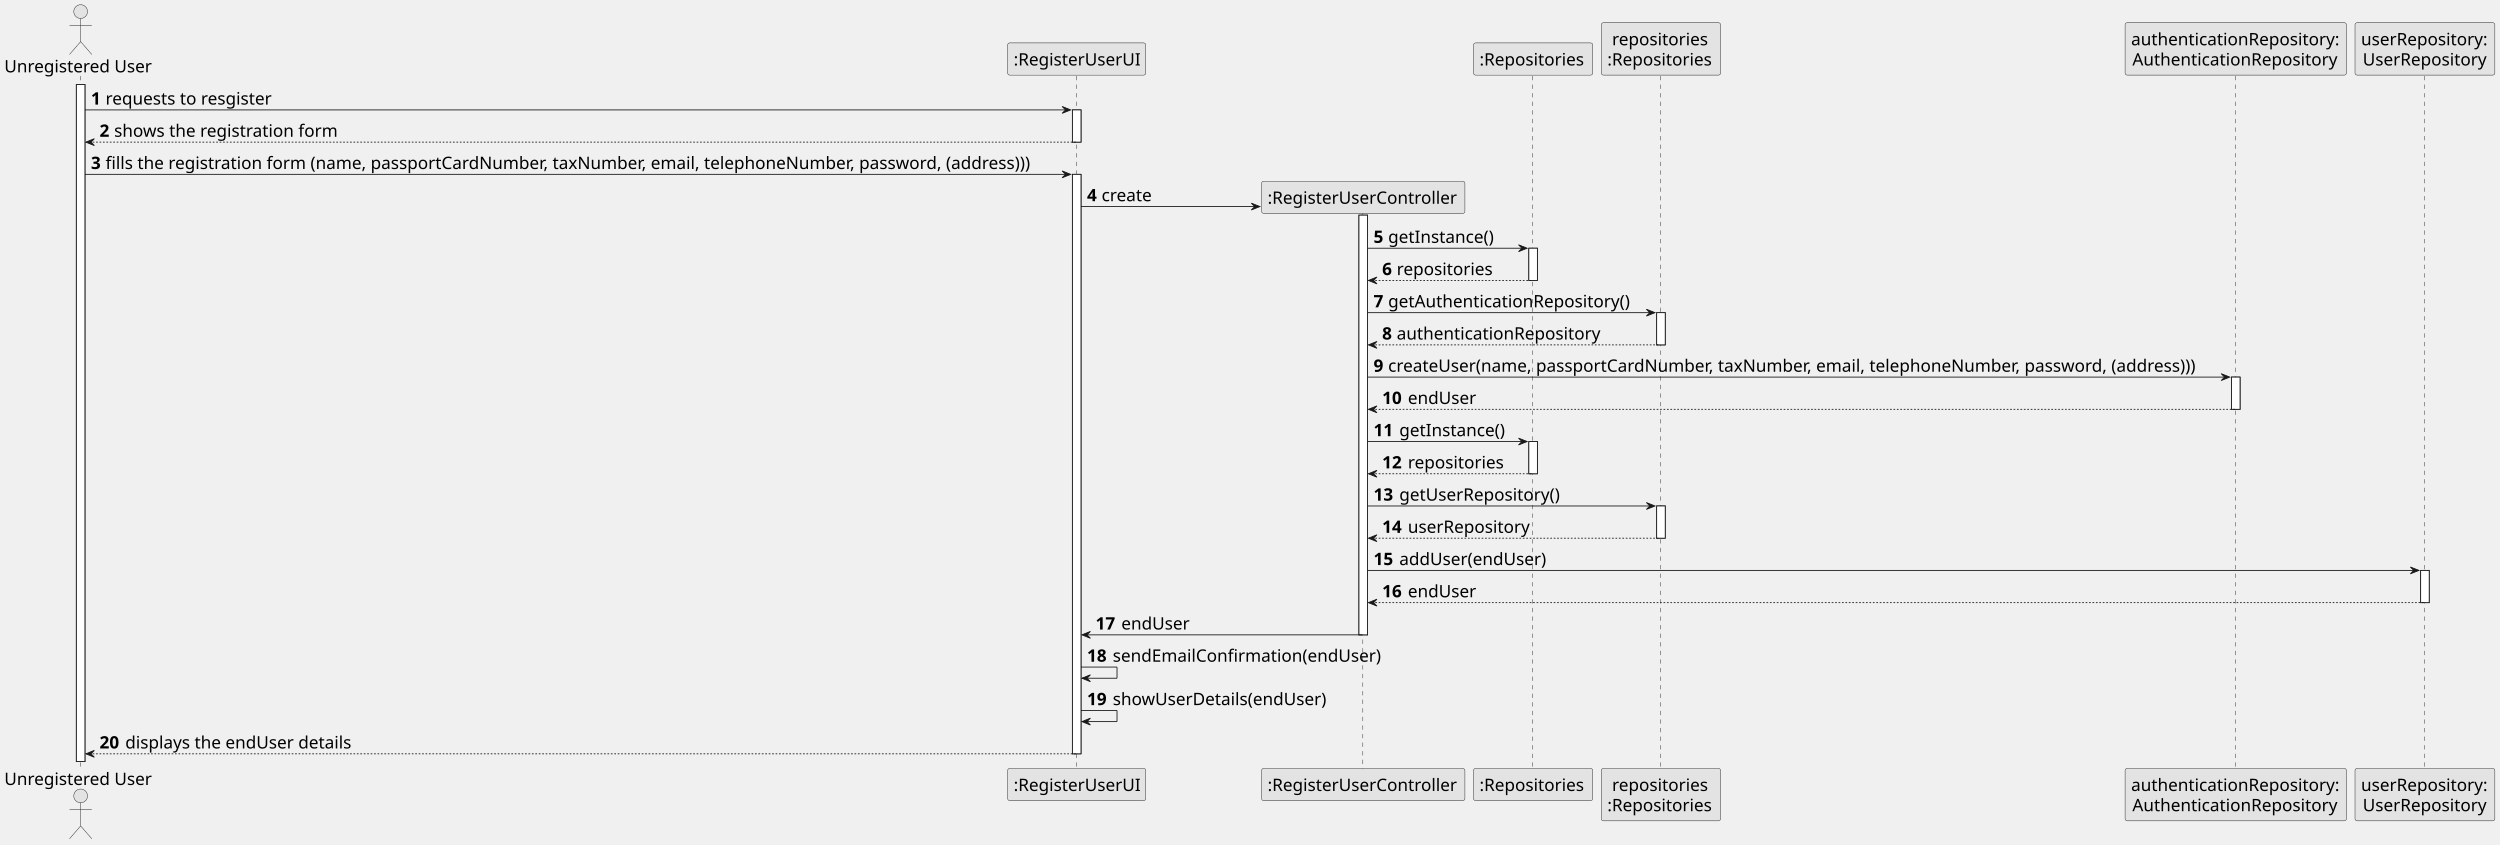
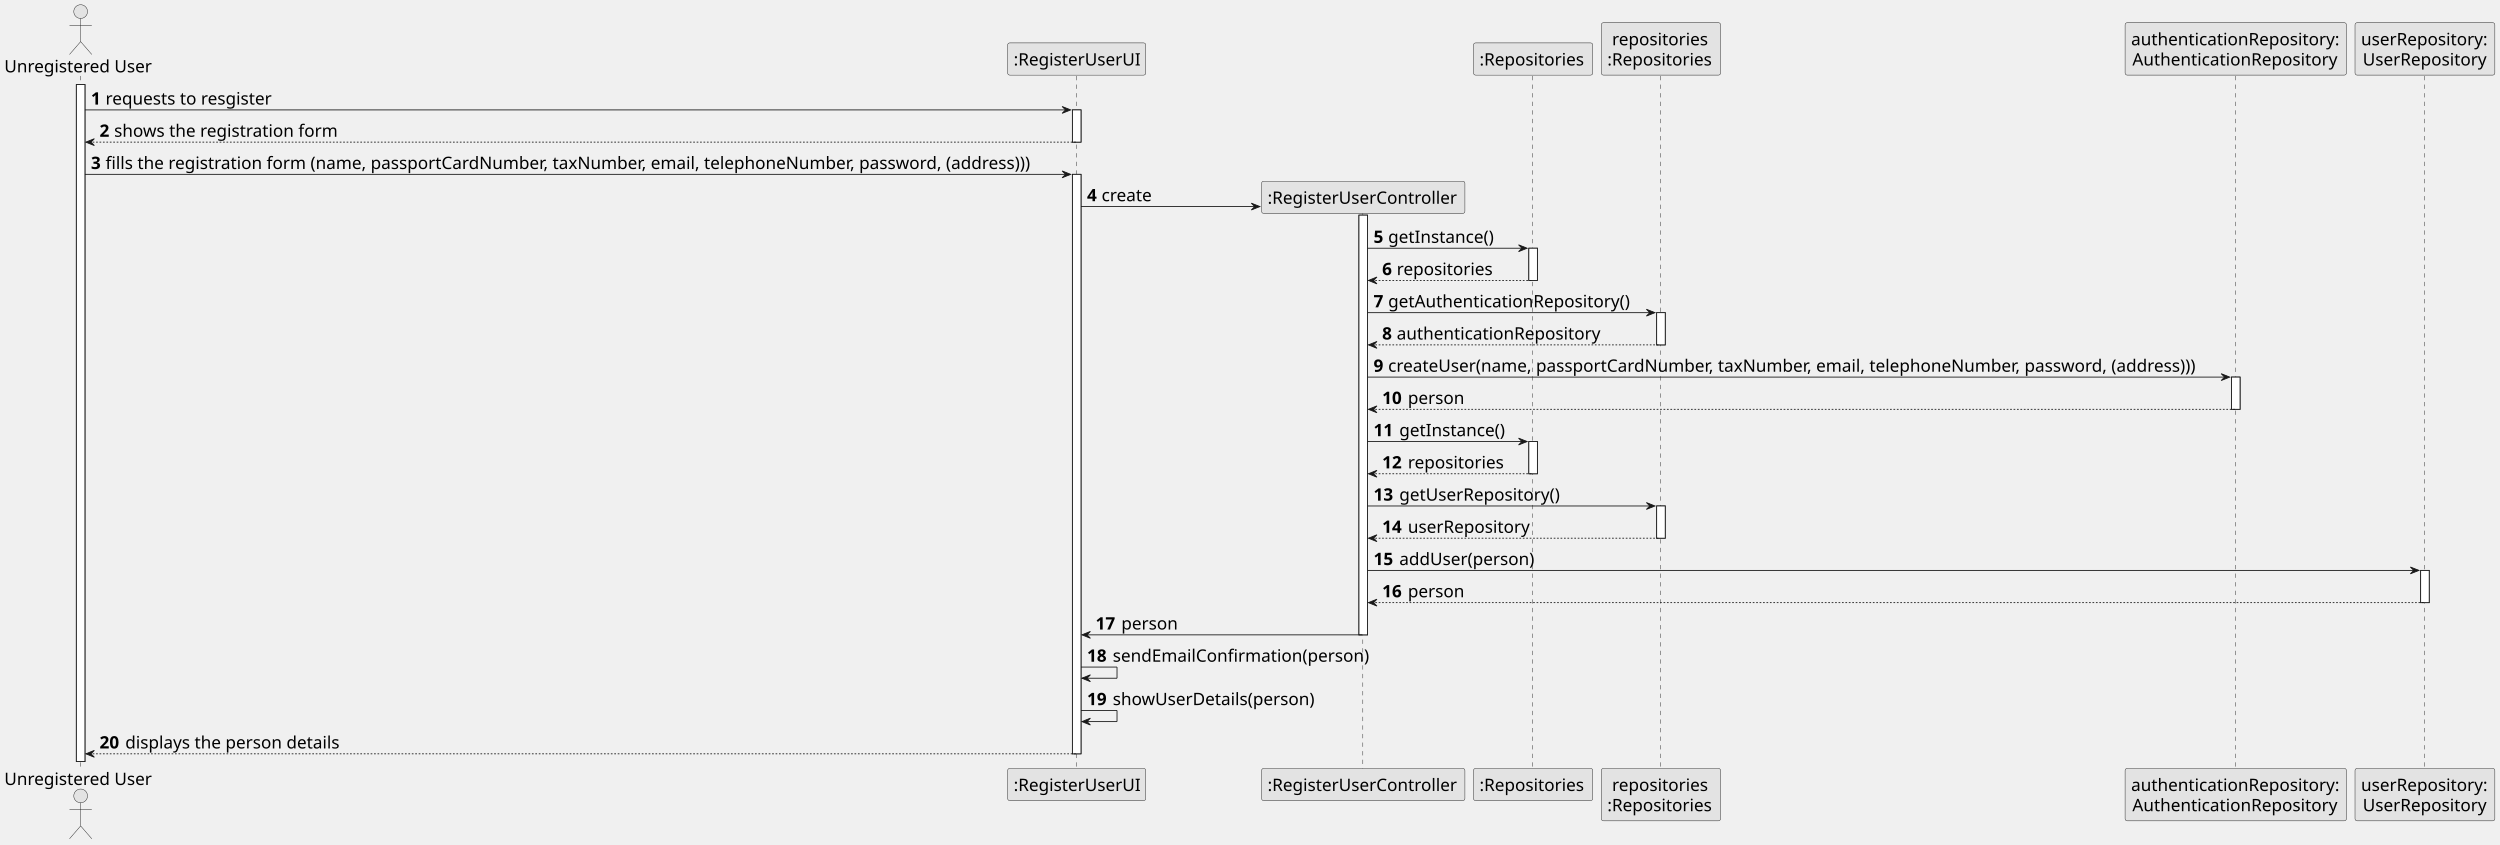
<svg xmlns="http://www.w3.org/2000/svg" contentStyleType="text/css" height="984px" preserveAspectRatio="none" style="width:2914px;height:984px;background:#FFFFFF;" version="1.1" viewBox="0 0 2914 984" width="2914px" zoomAndPan="magnify">
  <defs />
  <g>
    <rect fill="#FFFFFF" height="789.094" style="stroke:#181818;stroke-width:1.0;" width="10" x="89" y="98.555" />
    <rect fill="#FFFFFF" height="37.555" style="stroke:#181818;stroke-width:1.0;" width="10" x="1250" y="128.109" />
    <rect fill="#FFFFFF" height="675.43" style="stroke:#181818;stroke-width:1.0;" width="10" x="1250" y="203.219" />
    <rect fill="#FFFFFF" height="489.211" style="stroke:#181818;stroke-width:1.0;" width="10" x="1584" y="250.773" />
    <rect fill="#FFFFFF" height="37.555" style="stroke:#181818;stroke-width:1.0;" width="10" x="1782" y="289.328" />
    <rect fill="#FFFFFF" height="37.555" style="stroke:#181818;stroke-width:1.0;" width="10" x="1782" y="514.656" />
    <rect fill="#FFFFFF" height="37.555" style="stroke:#181818;stroke-width:1.0;" width="10" x="1931" y="364.438" />
    <rect fill="#FFFFFF" height="37.555" style="stroke:#181818;stroke-width:1.0;" width="10" x="1931" y="589.766" />
    <rect fill="#FFFFFF" height="37.555" style="stroke:#181818;stroke-width:1.0;" width="10" x="2601" y="439.547" />
    <rect fill="#FFFFFF" height="37.555" style="stroke:#181818;stroke-width:1.0;" width="10" x="2821.5" y="664.875" />
    <line style="stroke:#181818;stroke-width:0.5;stroke-dasharray:5.0,5.0;" x1="94" x2="94" y1="88.555" y2="896.648" />
    <line style="stroke:#181818;stroke-width:0.5;stroke-dasharray:5.0,5.0;" x1="1254.5" x2="1254.5" y1="88.555" y2="896.648" />
    <line style="stroke:#181818;stroke-width:0.5;stroke-dasharray:5.0,5.0;" x1="1588.5" x2="1588.5" y1="245.496" y2="896.648" />
    <line style="stroke:#181818;stroke-width:0.5;stroke-dasharray:5.0,5.0;" x1="1786.5" x2="1786.5" y1="88.555" y2="896.648" />
    <line style="stroke:#181818;stroke-width:0.5;stroke-dasharray:5.0,5.0;" x1="1935.5" x2="1935.5" y1="88.555" y2="896.648" />
    <line style="stroke:#181818;stroke-width:0.5;stroke-dasharray:5.0,5.0;" x1="2606" x2="2606" y1="88.555" y2="896.648" />
    <line style="stroke:#181818;stroke-width:0.5;stroke-dasharray:5.0,5.0;" x1="2826" x2="2826" y1="88.555" y2="896.648" />
    <text fill="#000000" font-family="sans-serif" font-size="20" lengthAdjust="spacing" textLength="172" x="5" y="84.336">Unregistered User</text>
    <ellipse cx="94" cy="13.5" fill="#E3E3E3" rx="8" ry="8" style="stroke:#181818;stroke-width:0.5;" />
    <path d="M94,21.5 L94,48.5 M81,29.5 L107,29.5 M94,48.5 L81,63.5 M94,48.5 L107,63.5 " fill="none" style="stroke:#181818;stroke-width:0.5;" />
    <text fill="#000000" font-family="sans-serif" font-size="20" lengthAdjust="spacing" textLength="172" x="5" y="914.984">Unregistered User</text>
    <ellipse cx="94" cy="927.703" fill="#E3E3E3" rx="8" ry="8" style="stroke:#181818;stroke-width:0.5;" />
    <path d="M94,935.703 L94,962.703 M81,943.703 L107,943.703 M94,962.703 L81,977.703 M94,962.703 L107,977.703 " fill="none" style="stroke:#181818;stroke-width:0.5;" />
    <rect fill="#E3E3E3" height="37.555" rx="2.5" ry="2.5" style="stroke:#181818;stroke-width:0.5;" width="161" x="1174.5" y="50" />
    <text fill="#000000" font-family="sans-serif" font-size="20" lengthAdjust="spacing" textLength="147" x="1181.5" y="76.336">:RegisterUserUI</text>
    <rect fill="#E3E3E3" height="37.555" rx="2.5" ry="2.5" style="stroke:#181818;stroke-width:0.5;" width="161" x="1174.5" y="895.648" />
    <text fill="#000000" font-family="sans-serif" font-size="20" lengthAdjust="spacing" textLength="147" x="1181.5" y="921.984">:RegisterUserUI</text>
    <rect fill="#E3E3E3" height="37.555" rx="2.5" ry="2.5" style="stroke:#181818;stroke-width:0.5;" width="237" x="1470.5" y="895.648" />
    <text fill="#000000" font-family="sans-serif" font-size="20" lengthAdjust="spacing" textLength="223" x="1477.5" y="921.984">:RegisterUserController</text>
    <rect fill="#E3E3E3" height="37.555" rx="2.5" ry="2.5" style="stroke:#181818;stroke-width:0.5;" width="139" x="1717.5" y="50" />
    <text fill="#000000" font-family="sans-serif" font-size="20" lengthAdjust="spacing" textLength="125" x="1724.5" y="76.336">:Repositories</text>
    <rect fill="#E3E3E3" height="37.555" rx="2.5" ry="2.5" style="stroke:#181818;stroke-width:0.5;" width="139" x="1717.5" y="895.648" />
    <text fill="#000000" font-family="sans-serif" font-size="20" lengthAdjust="spacing" textLength="125" x="1724.5" y="921.984">:Repositories</text>
    <rect fill="#E3E3E3" height="61.109" rx="2.5" ry="2.5" style="stroke:#181818;stroke-width:0.5;" width="139" x="1866.5" y="26.445" />
    <text fill="#000000" font-family="sans-serif" font-size="20" lengthAdjust="spacing" textLength="114" x="1879" y="52.781">repositories</text>
    <text fill="#000000" font-family="sans-serif" font-size="20" lengthAdjust="spacing" textLength="125" x="1873.5" y="76.336">:Repositories</text>
    <rect fill="#E3E3E3" height="61.109" rx="2.5" ry="2.5" style="stroke:#181818;stroke-width:0.5;" width="139" x="1866.5" y="895.648" />
    <text fill="#000000" font-family="sans-serif" font-size="20" lengthAdjust="spacing" textLength="114" x="1879" y="921.984">repositories</text>
    <text fill="#000000" font-family="sans-serif" font-size="20" lengthAdjust="spacing" textLength="125" x="1873.5" y="945.539">:Repositories</text>
    <rect fill="#E3E3E3" height="61.109" rx="2.5" ry="2.5" style="stroke:#181818;stroke-width:0.5;" width="258" x="2477" y="26.445" />
    <text fill="#000000" font-family="sans-serif" font-size="20" lengthAdjust="spacing" textLength="244" x="2484" y="52.781">authenticationRepository:</text>
    <text fill="#000000" font-family="sans-serif" font-size="20" lengthAdjust="spacing" textLength="241" x="2485.5" y="76.336">AuthenticationRepository</text>
    <rect fill="#E3E3E3" height="61.109" rx="2.5" ry="2.5" style="stroke:#181818;stroke-width:0.5;" width="258" x="2477" y="895.648" />
    <text fill="#000000" font-family="sans-serif" font-size="20" lengthAdjust="spacing" textLength="244" x="2484" y="921.984">authenticationRepository:</text>
    <text fill="#000000" font-family="sans-serif" font-size="20" lengthAdjust="spacing" textLength="241" x="2485.5" y="945.539">AuthenticationRepository</text>
    <rect fill="#E3E3E3" height="61.109" rx="2.5" ry="2.5" style="stroke:#181818;stroke-width:0.5;" width="163" x="2745" y="26.445" />
    <text fill="#000000" font-family="sans-serif" font-size="20" lengthAdjust="spacing" textLength="149" x="2752" y="52.781">userRepository:</text>
    <text fill="#000000" font-family="sans-serif" font-size="20" lengthAdjust="spacing" textLength="145" x="2754" y="76.336">UserRepository</text>
    <rect fill="#E3E3E3" height="61.109" rx="2.5" ry="2.5" style="stroke:#181818;stroke-width:0.5;" width="163" x="2745" y="895.648" />
    <text fill="#000000" font-family="sans-serif" font-size="20" lengthAdjust="spacing" textLength="149" x="2752" y="921.984">userRepository:</text>
    <text fill="#000000" font-family="sans-serif" font-size="20" lengthAdjust="spacing" textLength="145" x="2754" y="945.539">UserRepository</text>
    <rect fill="#FFFFFF" height="789.094" style="stroke:#181818;stroke-width:1.0;" width="10" x="89" y="98.555" />
    <rect fill="#FFFFFF" height="37.555" style="stroke:#181818;stroke-width:1.0;" width="10" x="1250" y="128.109" />
    <rect fill="#FFFFFF" height="675.43" style="stroke:#181818;stroke-width:1.0;" width="10" x="1250" y="203.219" />
    <rect fill="#FFFFFF" height="489.211" style="stroke:#181818;stroke-width:1.0;" width="10" x="1584" y="250.773" />
    <rect fill="#FFFFFF" height="37.555" style="stroke:#181818;stroke-width:1.0;" width="10" x="1782" y="289.328" />
    <rect fill="#FFFFFF" height="37.555" style="stroke:#181818;stroke-width:1.0;" width="10" x="1782" y="514.656" />
    <rect fill="#FFFFFF" height="37.555" style="stroke:#181818;stroke-width:1.0;" width="10" x="1931" y="364.438" />
    <rect fill="#FFFFFF" height="37.555" style="stroke:#181818;stroke-width:1.0;" width="10" x="1931" y="589.766" />
    <rect fill="#FFFFFF" height="37.555" style="stroke:#181818;stroke-width:1.0;" width="10" x="2601" y="439.547" />
    <rect fill="#FFFFFF" height="37.555" style="stroke:#181818;stroke-width:1.0;" width="10" x="2821.5" y="664.875" />
    <polygon fill="#181818" points="1238,124.109,1248,128.109,1238,132.109,1242,128.109" style="stroke:#181818;stroke-width:1.0;" />
    <line style="stroke:#181818;stroke-width:1.0;" x1="99" x2="1244" y1="128.109" y2="128.109" />
    <text fill="#000000" font-family="sans-serif" font-size="20" font-weight="bold" lengthAdjust="spacing" textLength="13" x="106" y="121.891">1</text>
    <text fill="#000000" font-family="sans-serif" font-size="20" lengthAdjust="spacing" textLength="196" x="123" y="121.891">requests to resgister</text>
    <polygon fill="#181818" points="110,161.664,100,165.664,110,169.664,106,165.664" style="stroke:#181818;stroke-width:1.0;" />
    <line style="stroke:#181818;stroke-width:1.0;stroke-dasharray:2.0,2.0;" x1="104" x2="1254" y1="165.664" y2="165.664" />
    <text fill="#000000" font-family="sans-serif" font-size="20" font-weight="bold" lengthAdjust="spacing" textLength="13" x="116" y="159.445">2</text>
    <text fill="#000000" font-family="sans-serif" font-size="20" lengthAdjust="spacing" textLength="263" x="133" y="159.445">shows the registration form</text>
    <polygon fill="#181818" points="1238,199.219,1248,203.219,1238,207.219,1242,203.219" style="stroke:#181818;stroke-width:1.0;" />
    <line style="stroke:#181818;stroke-width:1.0;" x1="99" x2="1244" y1="203.219" y2="203.219" />
    <text fill="#000000" font-family="sans-serif" font-size="20" font-weight="bold" lengthAdjust="spacing" textLength="13" x="106" y="197">3</text>
    <text fill="#000000" font-family="sans-serif" font-size="20" lengthAdjust="spacing" textLength="1115" x="123" y="197">fills the registration form (name, passportCardNumber, taxNumber, email, telephoneNumber, password, (address)))</text>
    <polygon fill="#181818" points="1458.5,236.773,1468.5,240.773,1458.5,244.773,1462.5,240.773" style="stroke:#181818;stroke-width:1.0;" />
    <line style="stroke:#181818;stroke-width:1.0;" x1="1260" x2="1464.5" y1="240.773" y2="240.773" />
    <text fill="#000000" font-family="sans-serif" font-size="20" font-weight="bold" lengthAdjust="spacing" textLength="13" x="1267" y="234.555">4</text>
    <text fill="#000000" font-family="sans-serif" font-size="20" lengthAdjust="spacing" textLength="58" x="1284" y="234.555">create</text>
    <rect fill="#E3E3E3" height="37.555" rx="2.5" ry="2.5" style="stroke:#181818;stroke-width:0.5;" width="237" x="1470.5" y="211.219" />
    <text fill="#000000" font-family="sans-serif" font-size="20" lengthAdjust="spacing" textLength="223" x="1477.5" y="237.555">:RegisterUserController</text>
    <polygon fill="#181818" points="1770,285.328,1780,289.328,1770,293.328,1774,289.328" style="stroke:#181818;stroke-width:1.0;" />
    <line style="stroke:#181818;stroke-width:1.0;" x1="1594" x2="1776" y1="289.328" y2="289.328" />
    <text fill="#000000" font-family="sans-serif" font-size="20" font-weight="bold" lengthAdjust="spacing" textLength="13" x="1601" y="283.109">5</text>
    <text fill="#000000" font-family="sans-serif" font-size="20" lengthAdjust="spacing" textLength="123" x="1618" y="283.109">getInstance()</text>
    <polygon fill="#181818" points="1605,322.883,1595,326.883,1605,330.883,1601,326.883" style="stroke:#181818;stroke-width:1.0;" />
    <line style="stroke:#181818;stroke-width:1.0;stroke-dasharray:2.0,2.0;" x1="1599" x2="1786" y1="326.883" y2="326.883" />
    <text fill="#000000" font-family="sans-serif" font-size="20" font-weight="bold" lengthAdjust="spacing" textLength="13" x="1611" y="320.664">6</text>
    <text fill="#000000" font-family="sans-serif" font-size="20" lengthAdjust="spacing" textLength="114" x="1628" y="320.664">repositories</text>
    <polygon fill="#181818" points="1919,360.438,1929,364.438,1919,368.438,1923,364.438" style="stroke:#181818;stroke-width:1.0;" />
    <line style="stroke:#181818;stroke-width:1.0;" x1="1594" x2="1925" y1="364.438" y2="364.438" />
    <text fill="#000000" font-family="sans-serif" font-size="20" font-weight="bold" lengthAdjust="spacing" textLength="13" x="1601" y="358.219">7</text>
    <text fill="#000000" font-family="sans-serif" font-size="20" lengthAdjust="spacing" textLength="285" x="1618" y="358.219">getAuthenticationRepository()</text>
    <polygon fill="#181818" points="1605,397.992,1595,401.992,1605,405.992,1601,401.992" style="stroke:#181818;stroke-width:1.0;" />
    <line style="stroke:#181818;stroke-width:1.0;stroke-dasharray:2.0,2.0;" x1="1599" x2="1935" y1="401.992" y2="401.992" />
    <text fill="#000000" font-family="sans-serif" font-size="20" font-weight="bold" lengthAdjust="spacing" textLength="13" x="1611" y="395.773">8</text>
    <text fill="#000000" font-family="sans-serif" font-size="20" lengthAdjust="spacing" textLength="238" x="1628" y="395.773">authenticationRepository</text>
    <polygon fill="#181818" points="2589,435.547,2599,439.547,2589,443.547,2593,439.547" style="stroke:#181818;stroke-width:1.0;" />
    <line style="stroke:#181818;stroke-width:1.0;" x1="1594" x2="2595" y1="439.547" y2="439.547" />
    <text fill="#000000" font-family="sans-serif" font-size="20" font-weight="bold" lengthAdjust="spacing" textLength="13" x="1601" y="433.328">9</text>
    <text fill="#000000" font-family="sans-serif" font-size="20" lengthAdjust="spacing" textLength="971" x="1618" y="433.328">createUser(name, passportCardNumber, taxNumber, email, telephoneNumber, password, (address)))</text>
    <polygon fill="#181818" points="1605,473.102,1595,477.102,1605,481.102,1601,477.102" style="stroke:#181818;stroke-width:1.0;" />
    <line style="stroke:#181818;stroke-width:1.0;stroke-dasharray:2.0,2.0;" x1="1599" x2="2605" y1="477.102" y2="477.102" />
    <text fill="#000000" font-family="sans-serif" font-size="20" font-weight="bold" lengthAdjust="spacing" textLength="26" x="1611" y="470.883">10</text>
-     <text fill="#000000" font-family="sans-serif" font-size="20" lengthAdjust="spacing" textLength="41" x="1641" y="470.883">endUser</text>
+     <text fill="#000000" font-family="sans-serif" font-size="20" lengthAdjust="spacing" textLength="41" x="1641" y="470.883">person</text>
    <polygon fill="#181818" points="1770,510.656,1780,514.656,1770,518.656,1774,514.656" style="stroke:#181818;stroke-width:1.0;" />
    <line style="stroke:#181818;stroke-width:1.0;" x1="1594" x2="1776" y1="514.656" y2="514.656" />
    <text fill="#000000" font-family="sans-serif" font-size="20" font-weight="bold" lengthAdjust="spacing" textLength="26" x="1601" y="508.438">11</text>
    <text fill="#000000" font-family="sans-serif" font-size="20" lengthAdjust="spacing" textLength="123" x="1631" y="508.438">getInstance()</text>
    <polygon fill="#181818" points="1605,548.211,1595,552.211,1605,556.211,1601,552.211" style="stroke:#181818;stroke-width:1.0;" />
    <line style="stroke:#181818;stroke-width:1.0;stroke-dasharray:2.0,2.0;" x1="1599" x2="1786" y1="552.211" y2="552.211" />
    <text fill="#000000" font-family="sans-serif" font-size="20" font-weight="bold" lengthAdjust="spacing" textLength="26" x="1611" y="545.992">12</text>
    <text fill="#000000" font-family="sans-serif" font-size="20" lengthAdjust="spacing" textLength="114" x="1641" y="545.992">repositories</text>
    <polygon fill="#181818" points="1919,585.766,1929,589.766,1919,593.766,1923,589.766" style="stroke:#181818;stroke-width:1.0;" />
    <line style="stroke:#181818;stroke-width:1.0;" x1="1594" x2="1925" y1="589.766" y2="589.766" />
    <text fill="#000000" font-family="sans-serif" font-size="20" font-weight="bold" lengthAdjust="spacing" textLength="26" x="1601" y="583.547">13</text>
    <text fill="#000000" font-family="sans-serif" font-size="20" lengthAdjust="spacing" textLength="189" x="1631" y="583.547">getUserRepository()</text>
    <polygon fill="#181818" points="1605,623.32,1595,627.32,1605,631.32,1601,627.32" style="stroke:#181818;stroke-width:1.0;" />
    <line style="stroke:#181818;stroke-width:1.0;stroke-dasharray:2.0,2.0;" x1="1599" x2="1935" y1="627.32" y2="627.32" />
    <text fill="#000000" font-family="sans-serif" font-size="20" font-weight="bold" lengthAdjust="spacing" textLength="26" x="1611" y="621.102">14</text>
    <text fill="#000000" font-family="sans-serif" font-size="20" lengthAdjust="spacing" textLength="143" x="1641" y="621.102">userRepository</text>
    <polygon fill="#181818" points="2809.5,660.875,2819.5,664.875,2809.5,668.875,2813.5,664.875" style="stroke:#181818;stroke-width:1.0;" />
    <line style="stroke:#181818;stroke-width:1.0;" x1="1594" x2="2815.5" y1="664.875" y2="664.875" />
    <text fill="#000000" font-family="sans-serif" font-size="20" font-weight="bold" lengthAdjust="spacing" textLength="26" x="1601" y="658.656">15</text>
-     <text fill="#000000" font-family="sans-serif" font-size="20" lengthAdjust="spacing" textLength="135" x="1631" y="658.656">addUser(endUser)</text>
+     <text fill="#000000" font-family="sans-serif" font-size="20" lengthAdjust="spacing" textLength="135" x="1631" y="658.656">addUser(person)</text>
    <polygon fill="#181818" points="1605,698.43,1595,702.43,1605,706.43,1601,702.43" style="stroke:#181818;stroke-width:1.0;" />
    <line style="stroke:#181818;stroke-width:1.0;stroke-dasharray:2.0,2.0;" x1="1599" x2="2825.5" y1="702.43" y2="702.43" />
    <text fill="#000000" font-family="sans-serif" font-size="20" font-weight="bold" lengthAdjust="spacing" textLength="26" x="1611" y="696.211">16</text>
-     <text fill="#000000" font-family="sans-serif" font-size="20" lengthAdjust="spacing" textLength="41" x="1641" y="696.211">endUser</text>
+     <text fill="#000000" font-family="sans-serif" font-size="20" lengthAdjust="spacing" textLength="41" x="1641" y="696.211">person</text>
    <polygon fill="#181818" points="1271,735.984,1261,739.984,1271,743.984,1267,739.984" style="stroke:#181818;stroke-width:1.0;" />
    <line style="stroke:#181818;stroke-width:1.0;" x1="1265" x2="1588" y1="739.984" y2="739.984" />
    <text fill="#000000" font-family="sans-serif" font-size="20" font-weight="bold" lengthAdjust="spacing" textLength="26" x="1277" y="733.766">17</text>
-     <text fill="#000000" font-family="sans-serif" font-size="20" lengthAdjust="spacing" textLength="41" x="1307" y="733.766">endUser</text>
+     <text fill="#000000" font-family="sans-serif" font-size="20" lengthAdjust="spacing" textLength="41" x="1307" y="733.766">person</text>
    <line style="stroke:#181818;stroke-width:1.0;" x1="1260" x2="1302" y1="777.539" y2="777.539" />
    <line style="stroke:#181818;stroke-width:1.0;" x1="1302" x2="1302" y1="777.539" y2="790.539" />
    <line style="stroke:#181818;stroke-width:1.0;" x1="1261" x2="1302" y1="790.539" y2="790.539" />
    <polygon fill="#181818" points="1271,786.539,1261,790.539,1271,794.539,1267,790.539" style="stroke:#181818;stroke-width:1.0;" />
    <text fill="#000000" font-family="sans-serif" font-size="20" font-weight="bold" lengthAdjust="spacing" textLength="26" x="1267" y="771.32">18</text>
-     <text fill="#000000" font-family="sans-serif" font-size="20" lengthAdjust="spacing" textLength="280" x="1297" y="771.32">sendEmailConfirmation(endUser)</text>
+     <text fill="#000000" font-family="sans-serif" font-size="20" lengthAdjust="spacing" textLength="280" x="1297" y="771.32">sendEmailConfirmation(person)</text>
    <line style="stroke:#181818;stroke-width:1.0;" x1="1260" x2="1302" y1="828.094" y2="828.094" />
    <line style="stroke:#181818;stroke-width:1.0;" x1="1302" x2="1302" y1="828.094" y2="841.094" />
    <line style="stroke:#181818;stroke-width:1.0;" x1="1261" x2="1302" y1="841.094" y2="841.094" />
    <polygon fill="#181818" points="1271,837.094,1261,841.094,1271,845.094,1267,841.094" style="stroke:#181818;stroke-width:1.0;" />
    <text fill="#000000" font-family="sans-serif" font-size="20" font-weight="bold" lengthAdjust="spacing" textLength="26" x="1267" y="821.875">19</text>
-     <text fill="#000000" font-family="sans-serif" font-size="20" lengthAdjust="spacing" textLength="213" x="1297" y="821.875">showUserDetails(endUser)</text>
+     <text fill="#000000" font-family="sans-serif" font-size="20" lengthAdjust="spacing" textLength="213" x="1297" y="821.875">showUserDetails(person)</text>
    <polygon fill="#181818" points="110,874.648,100,878.648,110,882.648,106,878.648" style="stroke:#181818;stroke-width:1.0;" />
    <line style="stroke:#181818;stroke-width:1.0;stroke-dasharray:2.0,2.0;" x1="104" x2="1254" y1="878.648" y2="878.648" />
    <text fill="#000000" font-family="sans-serif" font-size="20" font-weight="bold" lengthAdjust="spacing" textLength="26" x="116" y="872.43">20</text>
-     <text fill="#000000" font-family="sans-serif" font-size="20" lengthAdjust="spacing" textLength="232" x="146" y="872.43">displays the endUser details</text>
+     <text fill="#000000" font-family="sans-serif" font-size="20" lengthAdjust="spacing" textLength="232" x="146" y="872.43">displays the person details</text>
  </g>
</svg>
